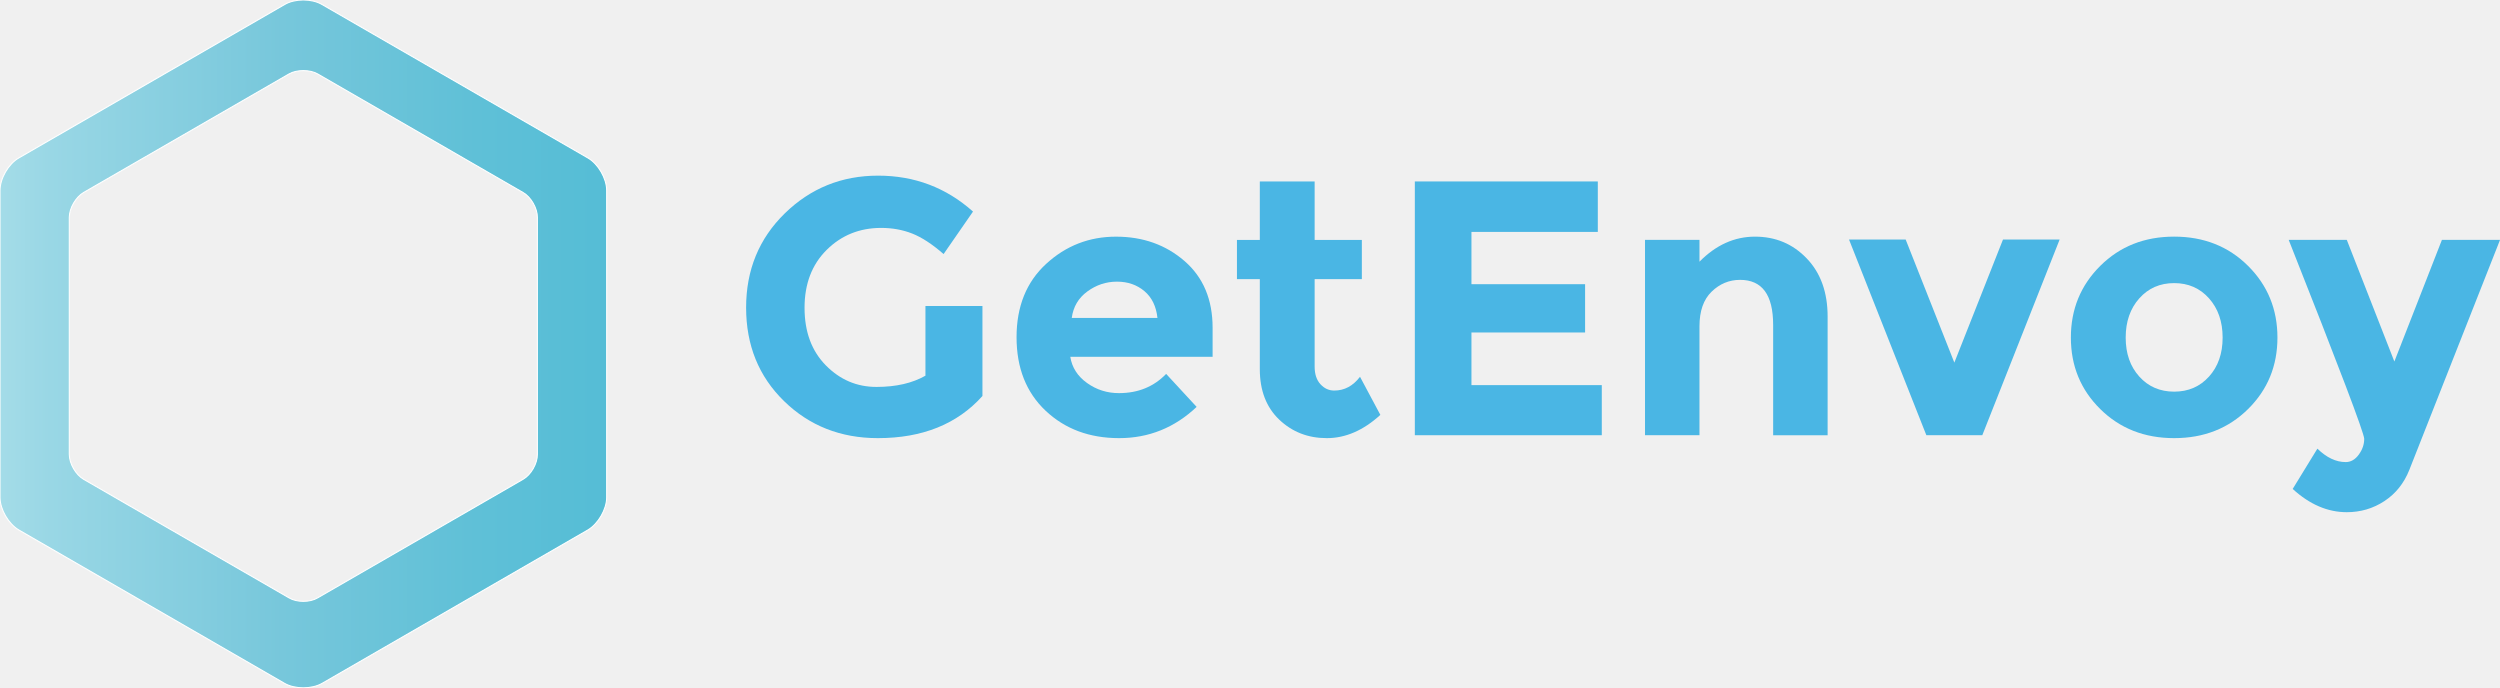
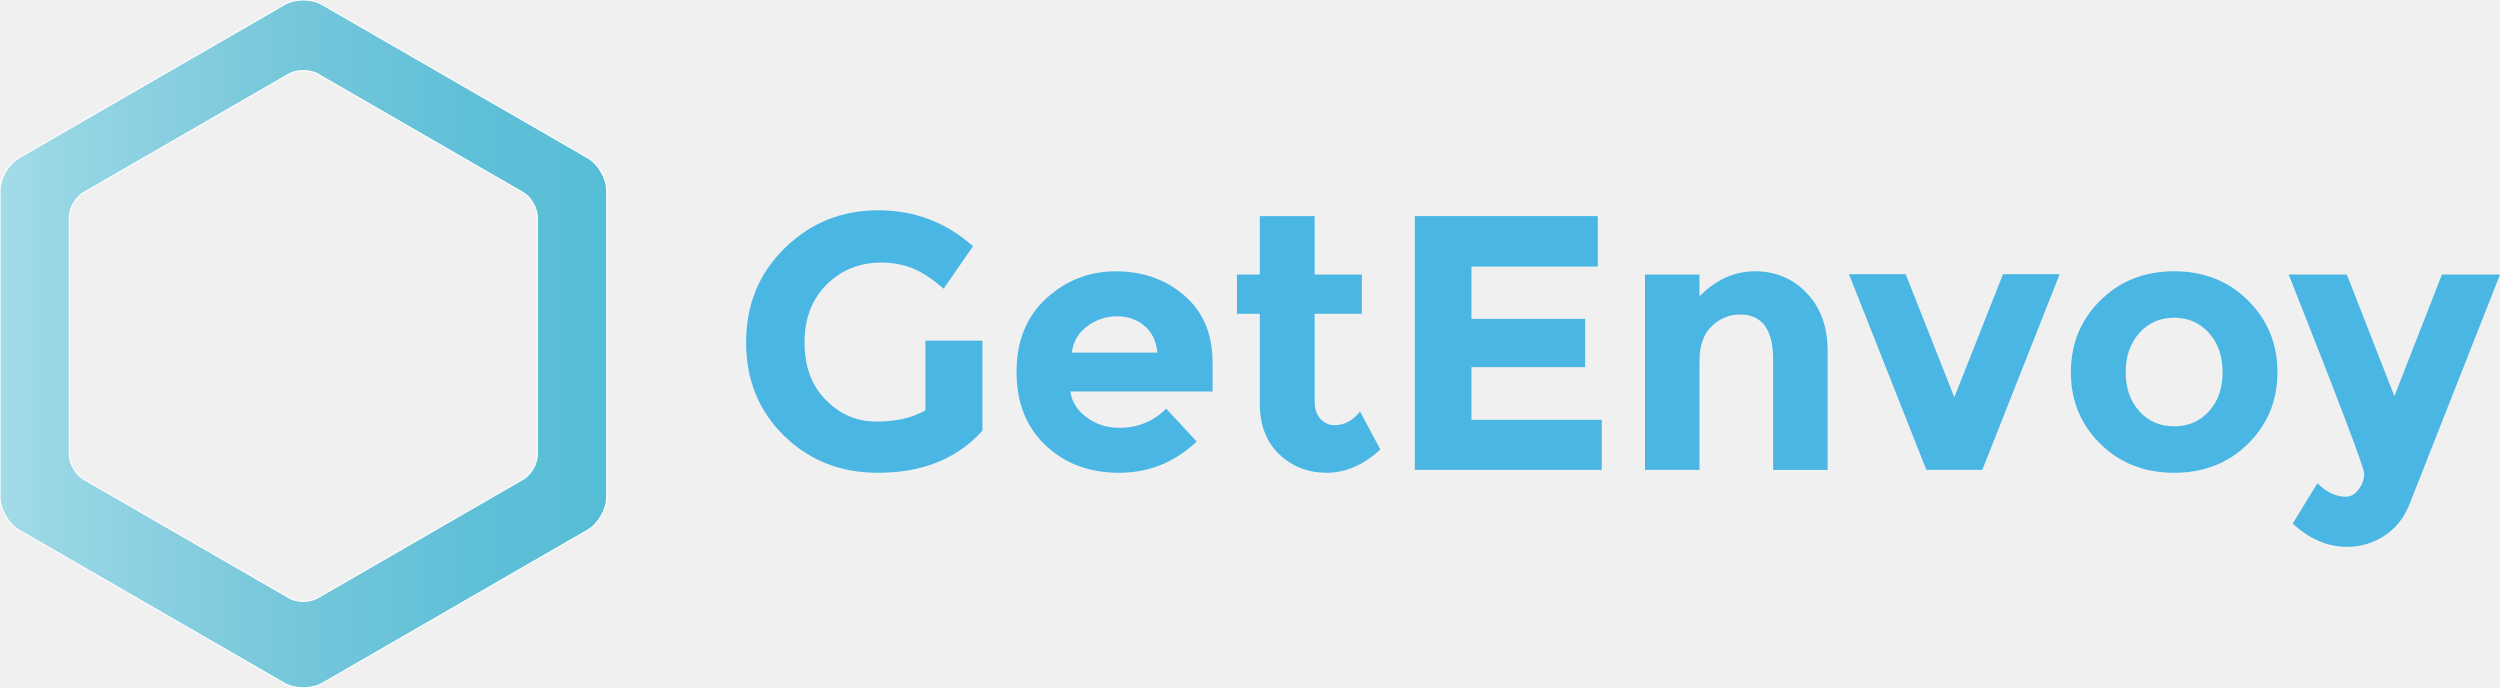
- <svg xmlns="http://www.w3.org/2000/svg" version="1.1" id="Layer_1" x="0px" y="0px" width="144.311px" height="39.706px" viewBox="0 0 144.311 39.706" enable-background="new 0 0 144.311 39.706" xml:space="preserve">
+ <svg xmlns="http://www.w3.org/2000/svg" version="1.1" id="Layer_1" x="0px" y="0px" width="144.311px" height="39.707px" viewBox="0 0 144.311 39.707" enable-background="new 0 0 144.311 39.707" xml:space="preserve">
  <g>
    <g>
-       <linearGradient id="SVGID_1_" gradientUnits="userSpaceOnUse" x1="0" y1="19.851" x2="35.02" y2="19.851">
+       <linearGradient id="SVGID_1_" gradientUnits="userSpaceOnUse" x1="-694" y1="624.855" x2="-658.98" y2="624.855" gradientTransform="matrix(1 0 0 -1 694 644.7061)">
        <stop offset="0" style="stop-color:#A4DCE8" />
        <stop offset="0.083" style="stop-color:#99D7E5" />
        <stop offset="0.465" style="stop-color:#77C7DB" />
        <stop offset="0.784" style="stop-color:#5FC0D7" />
        <stop offset="1" style="stop-color:#55BDD6" />
      </linearGradient>
-       <path fill="url(#SVGID_1_)" d="M33.94,9.12L18.59,0.26c-0.59-0.35-1.57-0.35-2.16,0L1.08,9.12C0.49,9.459,0,10.3,0,10.99v17.729    c0,0.681,0.49,1.521,1.08,1.87l15.35,8.86c0.59,0.34,1.57,0.34,2.16,0l15.35-8.86c0.59-0.35,1.08-1.189,1.08-1.87V10.99    C35.02,10.3,34.53,9.459,33.94,9.12z M31.02,26.23c0,0.529-0.37,1.18-0.83,1.439l-11.85,6.84c-0.45,0.271-1.21,0.271-1.66,0    l-11.85-6.84C4.38,27.41,4,26.759,4,26.23V12.55c0-0.53,0.38-1.18,0.83-1.44l11.85-6.84c0.45-0.26,1.21-0.26,1.66,0l11.85,6.84    c0.46,0.26,0.83,0.91,0.83,1.44V26.23z" />
-       <path fill="none" stroke="#FFFFFF" stroke-width="0.062" stroke-miterlimit="10" d="M33.94,9.12L18.59,0.26    c-0.59-0.35-1.57-0.35-2.16,0L1.08,9.12C0.49,9.459,0,10.3,0,10.99v17.729c0,0.681,0.49,1.521,1.08,1.87l15.35,8.86    c0.59,0.34,1.57,0.34,2.16,0l15.35-8.86c0.59-0.35,1.08-1.189,1.08-1.87V10.99C35.02,10.3,34.53,9.459,33.94,9.12z M31.02,26.23    c0,0.529-0.37,1.18-0.83,1.439l-11.85,6.84c-0.45,0.271-1.21,0.271-1.66,0l-11.85-6.84C4.38,27.41,4,26.759,4,26.23V12.55    c0-0.53,0.38-1.18,0.83-1.44l11.85-6.84c0.45-0.26,1.21-0.26,1.66,0l11.85,6.84c0.46,0.26,0.83,0.91,0.83,1.44V26.23z" />
+       <path fill="url(#SVGID_1_)" d="M33.94,9.12L18.59,0.26c-0.59-0.35-1.57-0.35-2.16,0L1.08,9.12C0.49,9.459,0,10.3,0,10.99v17.728    c0,0.682,0.49,1.521,1.08,1.871l15.35,8.859c0.59,0.34,1.57,0.34,2.16,0l15.35-8.859c0.591-0.35,1.08-1.189,1.08-1.871V10.99    C35.02,10.3,34.531,9.459,33.94,9.12z M31.02,26.23c0,0.529-0.37,1.18-0.83,1.439l-11.85,6.84c-0.45,0.271-1.21,0.271-1.66,0    l-11.85-6.84C4.38,27.41,4,26.759,4,26.23V12.55c0-0.53,0.38-1.18,0.83-1.44l11.85-6.84c0.45-0.26,1.21-0.26,1.66,0l11.85,6.84    c0.46,0.26,0.83,0.91,0.83,1.44V26.23z" />
+       <path fill="none" stroke="#FFFFFF" stroke-width="0.062" stroke-miterlimit="10" d="M33.94,9.12L18.59,0.26    c-0.59-0.35-1.57-0.35-2.16,0L1.08,9.12C0.49,9.459,0,10.3,0,10.99v17.728c0,0.682,0.49,1.521,1.08,1.871l15.35,8.859    c0.59,0.34,1.57,0.34,2.16,0l15.35-8.859c0.591-0.35,1.08-1.189,1.08-1.871V10.99C35.02,10.3,34.531,9.459,33.94,9.12z     M31.02,26.23c0,0.529-0.37,1.18-0.83,1.439l-11.85,6.84c-0.45,0.271-1.21,0.271-1.66,0l-11.85-6.84C4.38,27.41,4,26.759,4,26.23    V12.55c0-0.53,0.38-1.18,0.83-1.44l11.85-6.84c0.45-0.26,1.21-0.26,1.66,0l11.85,6.84c0.46,0.26,0.83,0.91,0.83,1.44V26.23z" />
    </g>
  </g>
  <g>
-     <path fill="#4AB6E4" d="M53.421,17.663h3.29v5.196c-1.453,1.621-3.465,2.432-6.035,2.432c-2.151,0-3.958-0.713-5.418-2.138   s-2.189-3.224-2.189-5.396c0-2.172,0.744-3.984,2.231-5.438c1.488-1.453,3.283-2.18,5.387-2.18c2.103,0,3.929,0.691,5.479,2.074   l-1.697,2.452c-0.657-0.572-1.261-0.967-1.813-1.184c-0.553-0.217-1.149-0.325-1.792-0.325c-1.243,0-2.292,0.423-3.144,1.268   c-0.853,0.846-1.278,1.96-1.278,3.343s0.408,2.49,1.226,3.321s1.792,1.247,2.924,1.247s2.074-0.217,2.829-0.649V17.663z" />
-     <path fill="#4AB6E4" d="M69.075,23.488c-1.271,1.202-2.763,1.803-4.474,1.803c-1.712,0-3.126-0.527-4.244-1.582   s-1.677-2.47-1.677-4.244c0-1.773,0.569-3.186,1.708-4.233c1.139-1.047,2.483-1.571,4.034-1.571s2.868,0.468,3.95,1.404   c1.083,0.936,1.625,2.222,1.625,3.855v1.677h-8.215c0.097,0.615,0.419,1.118,0.964,1.509c0.544,0.391,1.159,0.587,1.844,0.587   c1.104,0,2.012-0.37,2.725-1.11L69.075,23.488z M66.058,16.803c-0.433-0.363-0.96-0.545-1.582-0.545s-1.191,0.188-1.708,0.565   c-0.517,0.378-0.817,0.888-0.901,1.53h4.946C66.742,17.683,66.49,17.167,66.058,16.803z" />
-     <path fill="#4AB6E4" d="M75.887,16.112v5.051c0,0.433,0.111,0.771,0.335,1.016c0.224,0.245,0.489,0.366,0.796,0.366   c0.587,0,1.083-0.265,1.488-0.795l1.174,2.199c-0.979,0.895-2.009,1.342-3.091,1.342c-1.083,0-1.998-0.356-2.746-1.068   c-0.747-0.713-1.121-1.684-1.121-2.913v-5.197h-1.32v-2.264h1.32v-3.374h3.165v3.374h2.725v2.264H75.887z" />
-     <path fill="#4AB6E4" d="M92.232,10.474v2.913h-7.293v3.018h6.56v2.787h-6.56v3.039h7.523v2.892H81.67V10.474H92.232z" />
-     <path fill="#4AB6E4" d="M98.101,18.835v6.287h-3.144V13.848h3.144v1.258c0.95-0.964,2.019-1.446,3.206-1.446   s2.184,0.419,2.986,1.258c0.804,0.838,1.205,1.956,1.205,3.353v6.853h-3.144v-6.37c0-1.732-0.636-2.599-1.907-2.599   c-0.628,0-1.177,0.227-1.645,0.681C98.334,17.289,98.101,17.956,98.101,18.835z" />
-     <path fill="#4AB6E4" d="M111.198,25.123l-4.464-11.295h3.27l2.809,7.104l2.808-7.104h3.27l-4.464,11.295H111.198z" />
-     <path fill="#4AB6E4" d="M131.464,19.486c0,1.635-0.565,3.01-1.697,4.128s-2.554,1.677-4.265,1.677   c-1.712,0-3.133-0.559-4.265-1.677s-1.697-2.493-1.697-4.128s0.565-3.015,1.697-4.139c1.132-1.125,2.553-1.688,4.265-1.688   c1.711,0,3.133,0.563,4.265,1.688C130.898,16.471,131.464,17.851,131.464,19.486z M122.704,19.486c0,0.922,0.262,1.673,0.786,2.252   c0.523,0.58,1.194,0.87,2.012,0.87s1.488-0.29,2.012-0.87c0.523-0.579,0.786-1.33,0.786-2.252s-0.263-1.677-0.786-2.264   s-1.194-0.88-2.012-0.88s-1.488,0.293-2.012,0.88C122.966,17.809,122.704,18.564,122.704,19.486z" />
-     <path fill="#4AB6E4" d="M135.467,29.566c-1.104,0-2.145-0.447-3.123-1.342l1.426-2.326c0.53,0.518,1.075,0.775,1.634,0.775   c0.294,0,0.546-0.143,0.755-0.43c0.21-0.286,0.314-0.59,0.314-0.911s-1.453-4.149-4.359-11.484h3.354l2.745,7.021l2.745-7.021   h3.354l-5.239,13.286c-0.308,0.769-0.786,1.365-1.436,1.792S136.263,29.566,135.467,29.566z" />
+     <path fill="#4AB6E4" d="M53.421,19.663h3.29v5.196c-1.453,1.621-3.465,2.432-6.035,2.432c-2.151,0-3.958-0.713-5.418-2.138   s-2.189-3.224-2.189-5.396c0-2.172,0.744-3.984,2.231-5.438c1.488-1.453,3.283-2.18,5.387-2.18s3.93,0.691,5.479,2.074   l-1.697,2.452c-0.657-0.572-1.261-0.967-1.813-1.184c-0.554-0.217-1.149-0.325-1.792-0.325c-1.243,0-2.292,0.423-3.145,1.268   c-0.853,0.846-1.278,1.96-1.278,3.343c0,1.383,0.408,2.49,1.227,3.32c0.817,0.832,1.792,1.248,2.924,1.248s2.074-0.217,2.829-0.649   V19.663z" />
+     <path fill="#4AB6E4" d="M69.075,25.488c-1.271,1.202-2.764,1.803-4.475,1.803c-1.712,0-3.126-0.526-4.244-1.582   c-1.117-1.055-1.677-2.469-1.677-4.244c0-1.772,0.569-3.185,1.708-4.232c1.139-1.047,2.483-1.571,4.034-1.571   s2.868,0.468,3.95,1.404c1.083,0.936,1.625,2.222,1.625,3.854v1.678h-8.215c0.097,0.615,0.419,1.117,0.964,1.509   c0.544,0.392,1.158,0.587,1.844,0.587c1.104,0,2.012-0.369,2.725-1.109L69.075,25.488z M66.058,18.803   c-0.433-0.363-0.96-0.545-1.582-0.545s-1.19,0.188-1.708,0.565c-0.517,0.378-0.816,0.888-0.9,1.53h4.945   C66.742,19.683,66.49,19.167,66.058,18.803z" />
+     <path fill="#4AB6E4" d="M75.887,18.112v5.051c0,0.432,0.111,0.771,0.335,1.016c0.224,0.244,0.489,0.365,0.796,0.365   c0.587,0,1.083-0.264,1.488-0.795l1.174,2.199c-0.979,0.895-2.009,1.342-3.091,1.342c-1.083,0-1.998-0.355-2.746-1.067   c-0.747-0.714-1.121-1.685-1.121-2.913v-5.197h-1.32v-2.264h1.32v-3.374h3.165v3.374h2.725v2.264L75.887,18.112L75.887,18.112z" />
+     <path fill="#4AB6E4" d="M92.232,12.474v2.913h-7.293v3.019h6.561v2.787h-6.561v3.039h7.523v2.892H81.67V12.474H92.232z" />
+     <path fill="#4AB6E4" d="M98.101,20.835v6.287h-3.144V15.848h3.144v1.258c0.95-0.964,2.02-1.446,3.206-1.446   c1.188,0,2.185,0.419,2.986,1.258c0.804,0.838,1.205,1.956,1.205,3.353v6.854h-3.145v-6.371c0-1.731-0.636-2.598-1.906-2.598   c-0.629,0-1.178,0.227-1.646,0.681C98.334,19.289,98.101,19.956,98.101,20.835z" />
+     <path fill="#4AB6E4" d="M111.198,27.123l-4.465-11.294h3.271l2.809,7.104l2.809-7.104h3.27l-4.464,11.294H111.198z" />
+     <path fill="#4AB6E4" d="M131.464,21.486c0,1.635-0.565,3.01-1.697,4.129c-1.132,1.117-2.554,1.676-4.265,1.676   c-1.712,0-3.133-0.559-4.266-1.676c-1.132-1.119-1.696-2.494-1.696-4.129s0.564-3.015,1.696-4.139   c1.133-1.125,2.554-1.688,4.266-1.688c1.711,0,3.133,0.563,4.265,1.688C130.898,18.471,131.464,19.851,131.464,21.486z    M122.704,21.486c0,0.922,0.262,1.674,0.786,2.252c0.522,0.58,1.193,0.87,2.012,0.87c0.817,0,1.488-0.29,2.012-0.87   c0.523-0.578,0.786-1.33,0.786-2.252s-0.263-1.677-0.786-2.264c-0.522-0.587-1.194-0.88-2.012-0.88   c-0.818,0-1.488,0.293-2.012,0.88C122.966,19.809,122.704,20.564,122.704,21.486z" />
+     <path fill="#4AB6E4" d="M135.467,31.566c-1.104,0-2.145-0.447-3.123-1.342l1.426-2.326c0.53,0.518,1.075,0.775,1.634,0.775   c0.295,0,0.547-0.143,0.756-0.43c0.21-0.287,0.313-0.591,0.313-0.912c0-0.32-1.453-4.148-4.358-11.483h3.354l2.745,7.021   l2.745-7.021h3.354l-5.238,13.286c-0.309,0.769-0.786,1.365-1.437,1.791C136.987,31.353,136.263,31.566,135.467,31.566z" />
  </g>
</svg>
